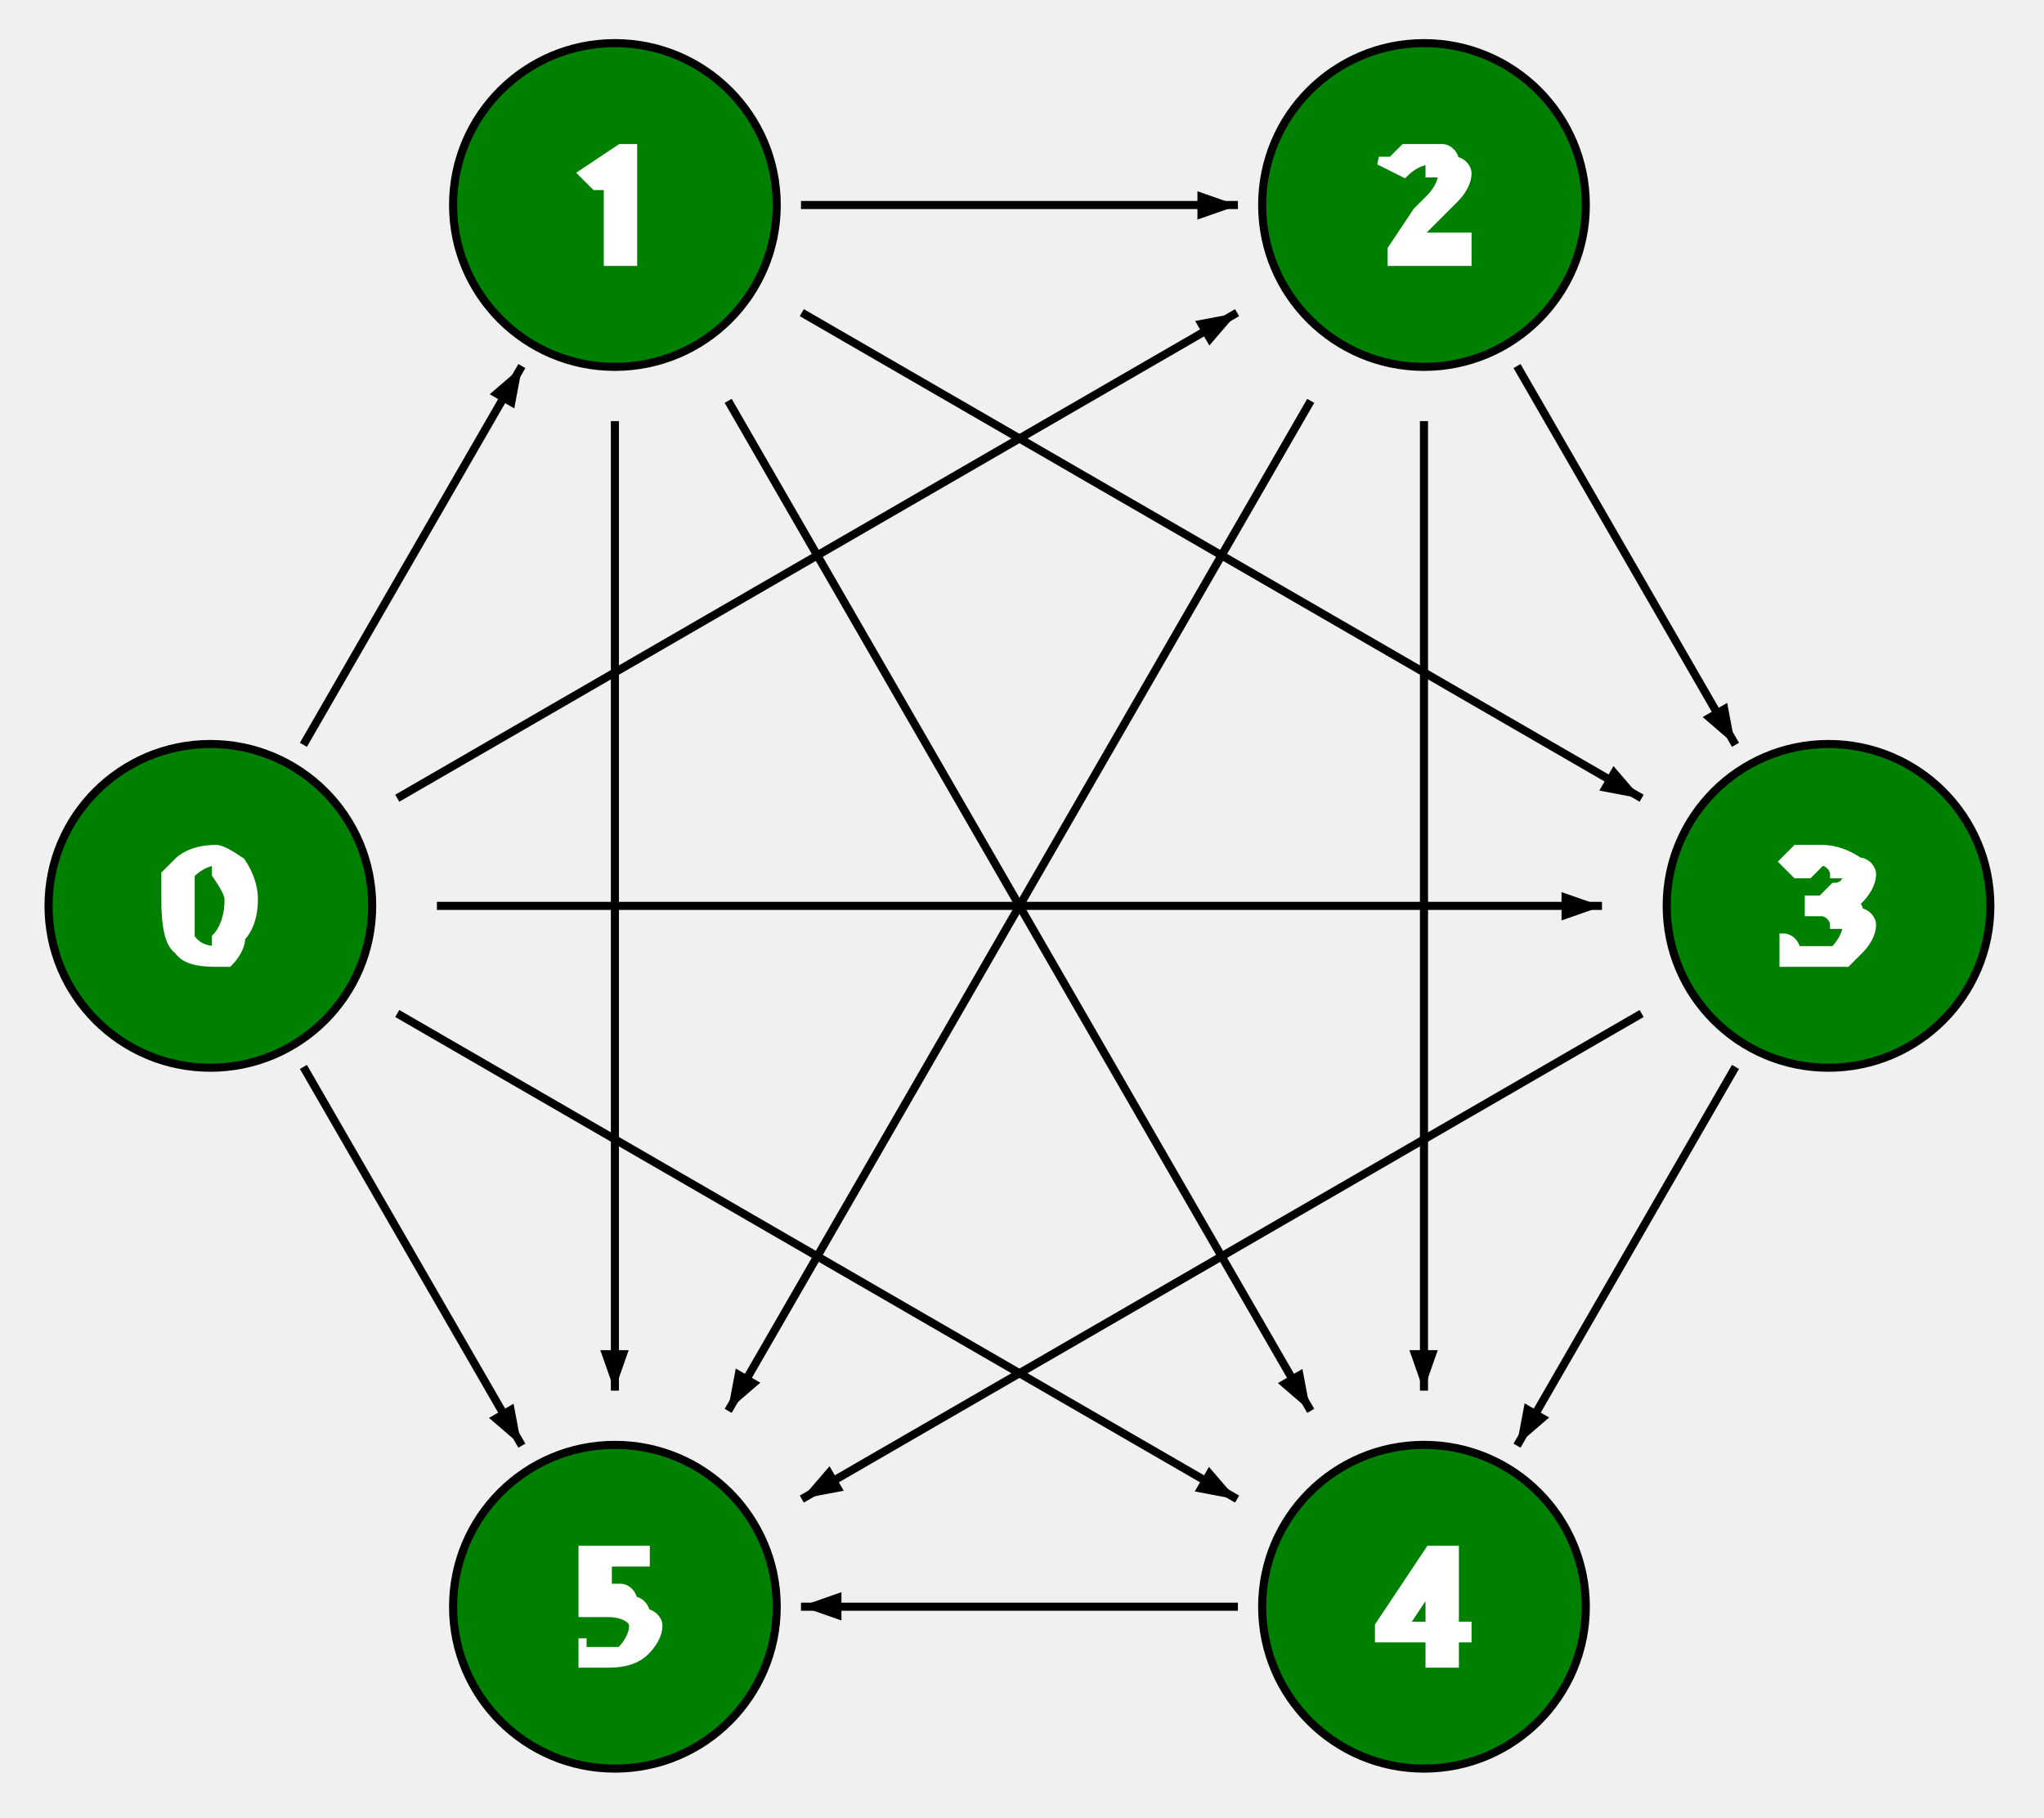
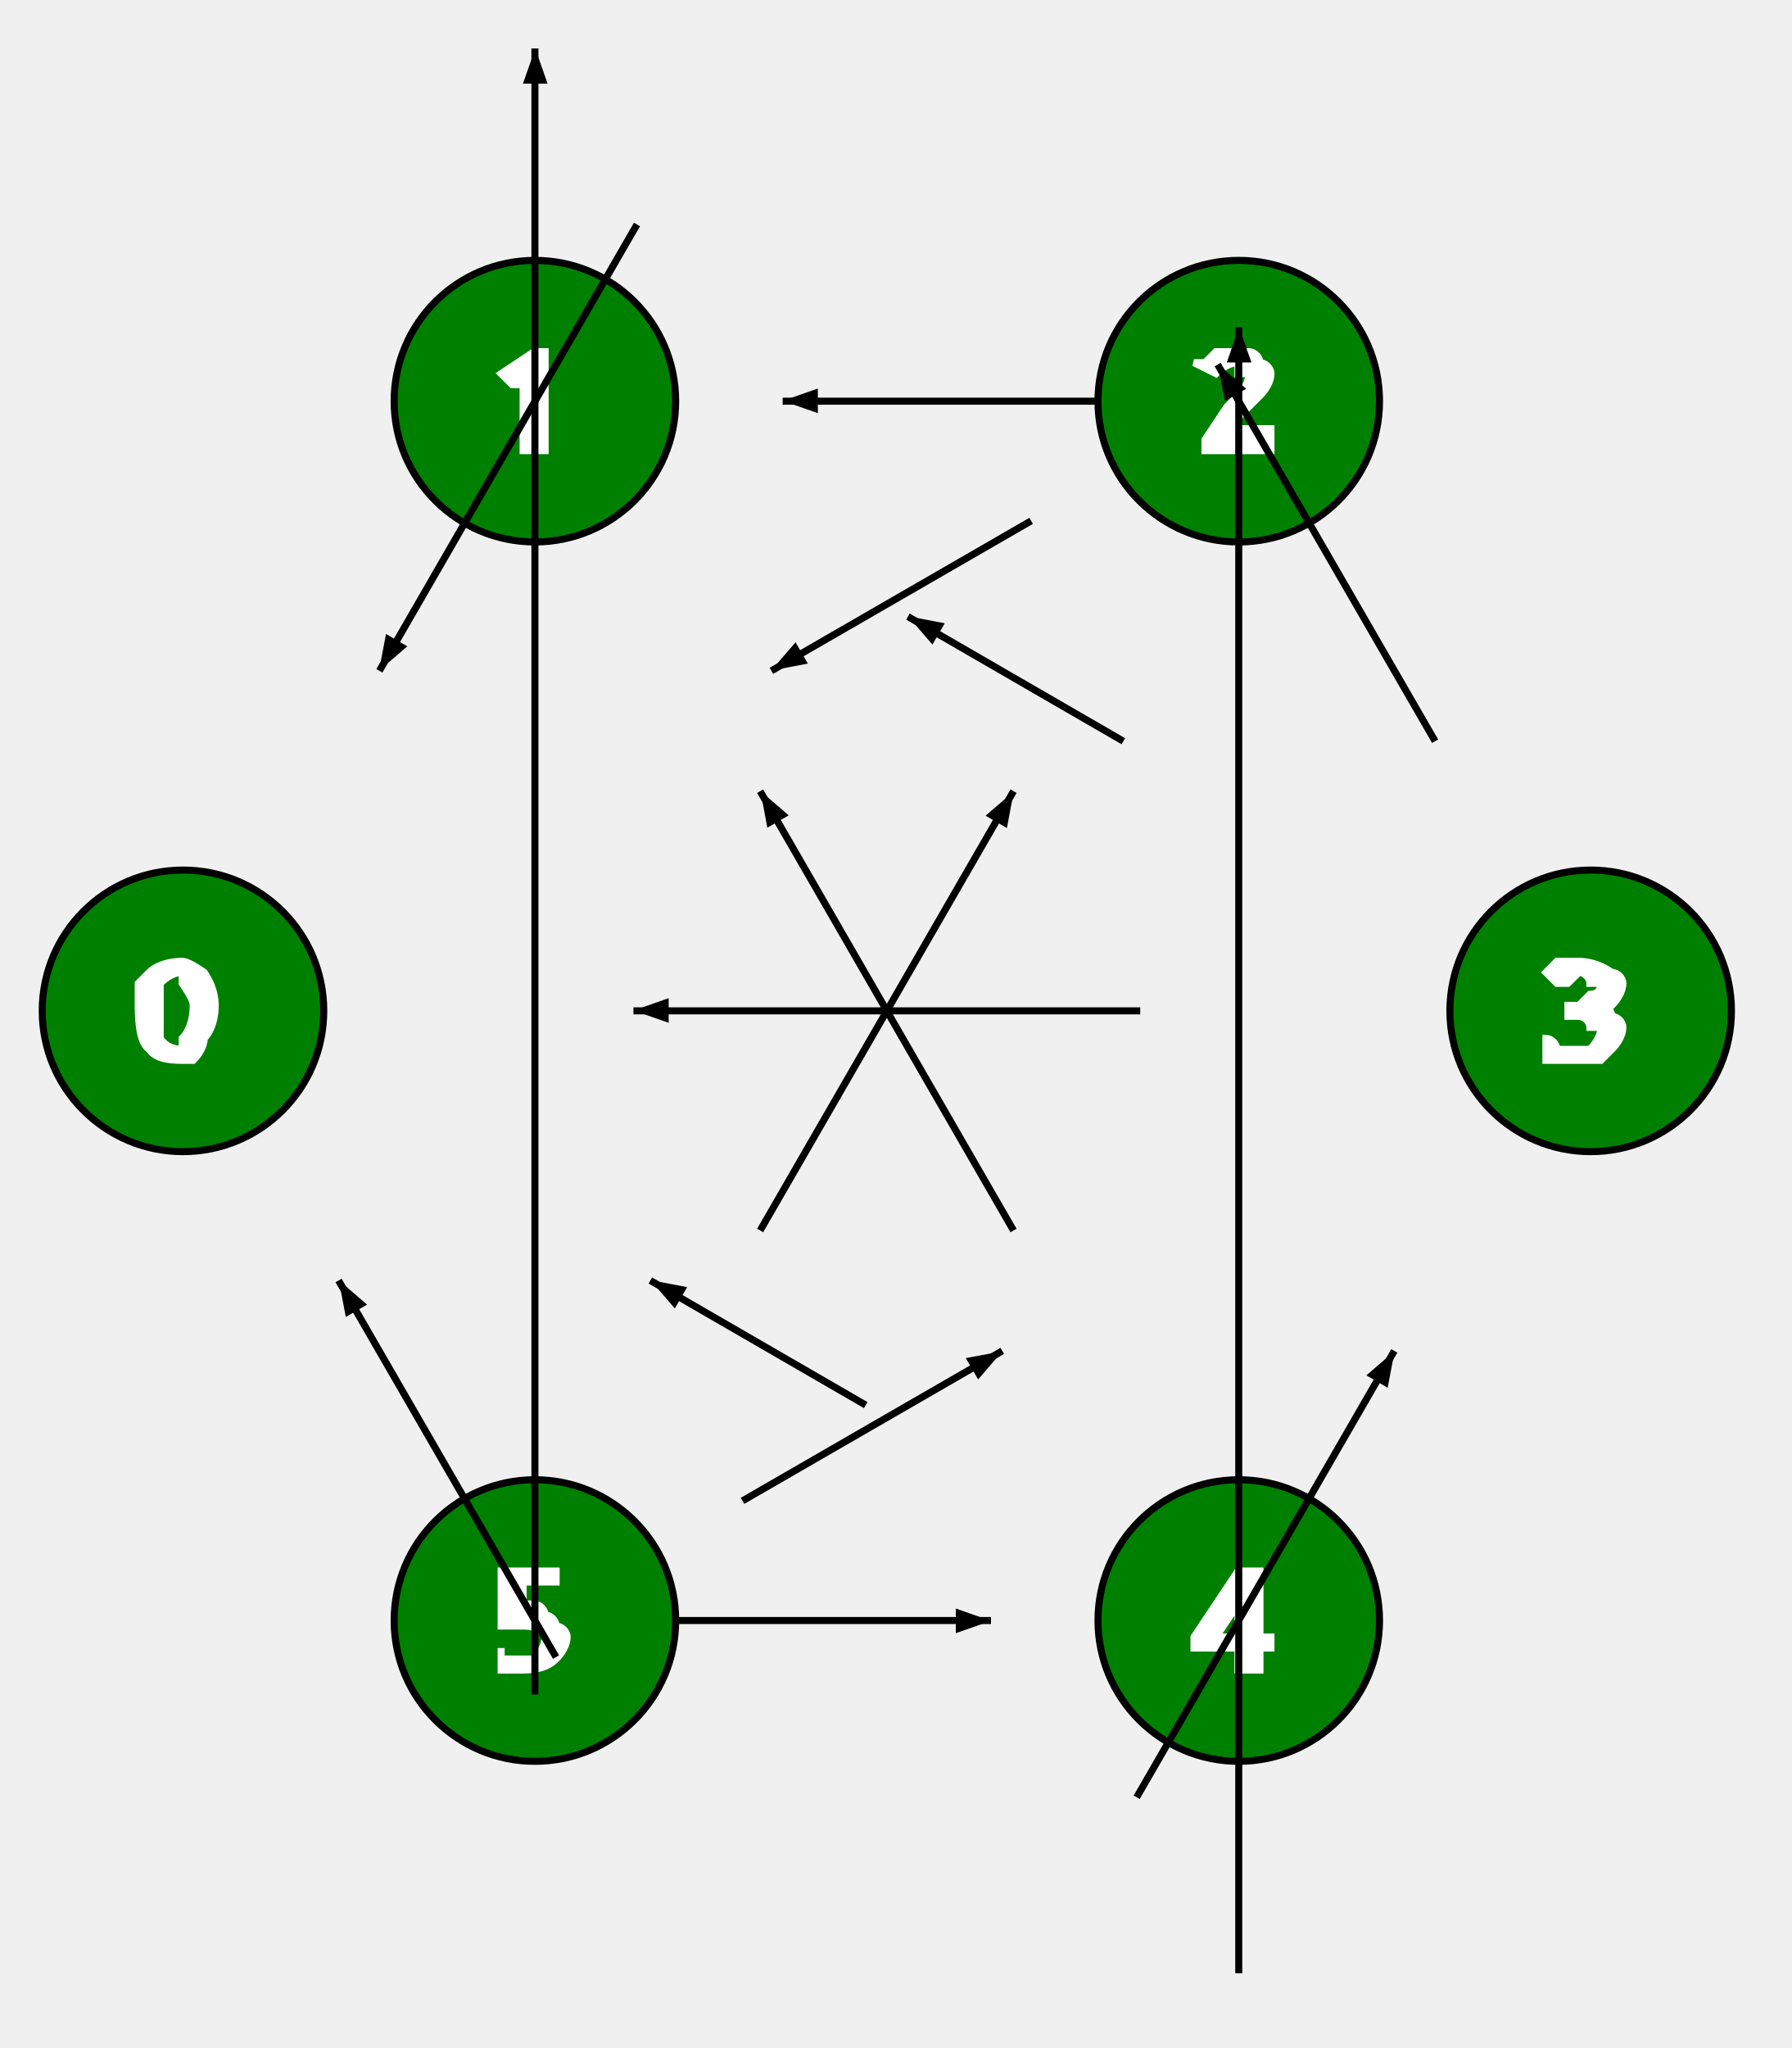
- <svg xmlns="http://www.w3.org/2000/svg" baseProfile="full" height="128" version="1.1" width="144">
+ <svg xmlns="http://www.w3.org/2000/svg" baseProfile="full" height="128" version="1.1" width="112">
  <defs>
    <marker id="arrow" markerHeight="3.5" markerWidth="5" orient="auto" refX="5.0" refY="1.7">
      <polygon points="0,0 5,1.75 0,3.5" />
    </marker>
  </defs>
-   <g style="fill:white; stroke: black; stroke-width: 0.01;" transform="scale(57.0) translate(1.26 1.119327)">
+   <g style="fill:white; stroke: black; stroke-width: 0.01;" transform="scale(44.0) translate(1.26 1.435866)">
    <g>
      <g>
        <g>
          <g>
            <g>
              <g>
                <g>
                  <g />
-                   <g transform="translate(-1 3.6739403974420604e-16)">
+                   <g transform="matrix(1.0, 0.0, 0.0, 1.0, -1, 3.6739403974420604e-16)">
                    <g>
-                       <g style="fill: #008000;" transform="scale(1)">
-                         <circle cx="0" cy="0" r="0.2" />
+                       <g style="fill: #008000;" transform="matrix(1.0, 0.0, 0.0, 1.0, 0.0, 0.0)">
+                         <circle cx="0.0" cy="0.0" r="0.2" />
                      </g>
-                       <g style="fill: #ffffff;stroke: #ffffff;" transform="scale(1)">
-                         <text style="text-align:center; dominant-baseline:middle;&#10;                      font-family:sans-serif; font-weight: bold;&#10;                      font-size:0.2px" transform="translate(-0.05561523, 0)">0</text>
+                       <g style="fill: #ffffff;stroke: #ffffff;" transform="matrix(1.0, 0.0, 0.0, 1.0, 0.0, 0.0)">
+                         <text style="text-align:center; dominant-baseline:middle;&#10;                      font-family:sans-serif; font-weight: bold;&#10;                      font-size:0.2px" transform="translate(-0.06362305, 0)">0</text>
                      </g>
                    </g>
                  </g>
                </g>
-                 <g transform="translate(-0.5 -0.8660254)">
+                 <g transform="matrix(1.0, 0.0, 0.0, 1.0, -0.5, -0.8660254)">
                  <g>
-                     <g style="fill: #008000;" transform="scale(1)">
-                       <circle cx="0" cy="0" r="0.2" />
+                     <g style="fill: #008000;" transform="matrix(1.0, 0.0, 0.0, 1.0, 0.0, 0.0)">
+                       <circle cx="0.0" cy="0.0" r="0.2" />
                    </g>
-                     <g style="fill: #ffffff;stroke: #ffffff;" transform="scale(1)">
-                       <text style="text-align:center; dominant-baseline:middle;&#10;                      font-family:sans-serif; font-weight: bold;&#10;                      font-size:0.2px" transform="translate(-0.05561523, 0)">1</text>
+                     <g style="fill: #ffffff;stroke: #ffffff;" transform="matrix(1.0, 0.0, 0.0, 1.0, 0.0, 0.0)">
+                       <text style="text-align:center; dominant-baseline:middle;&#10;                      font-family:sans-serif; font-weight: bold;&#10;                      font-size:0.2px" transform="translate(-0.06362305, 0)">1</text>
                    </g>
                  </g>
                </g>
              </g>
-               <g transform="translate(0.5 -0.8660254)">
+               <g transform="matrix(1.0, 0.0, 0.0, 1.0, 0.5, -0.8660254)">
                <g>
-                   <g style="fill: #008000;" transform="scale(1)">
-                     <circle cx="0" cy="0" r="0.2" />
+                   <g style="fill: #008000;" transform="matrix(1.0, 0.0, 0.0, 1.0, 0.0, 0.0)">
+                     <circle cx="0.0" cy="0.0" r="0.2" />
                  </g>
-                   <g style="fill: #ffffff;stroke: #ffffff;" transform="scale(1)">
-                     <text style="text-align:center; dominant-baseline:middle;&#10;                      font-family:sans-serif; font-weight: bold;&#10;                      font-size:0.2px" transform="translate(-0.05561523, 0)">2</text>
+                   <g style="fill: #ffffff;stroke: #ffffff;" transform="matrix(1.0, 0.0, 0.0, 1.0, 0.0, 0.0)">
+                     <text style="text-align:center; dominant-baseline:middle;&#10;                      font-family:sans-serif; font-weight: bold;&#10;                      font-size:0.2px" transform="translate(-0.06362305, 0)">2</text>
                  </g>
                </g>
              </g>
            </g>
-             <g transform="translate(1 -4.898587196589414e-16)">
+             <g transform="matrix(1.0, 0.0, 0.0, 1.0, 1, -4.898587196589414e-16)">
              <g>
-                 <g style="fill: #008000;" transform="scale(1)">
-                   <circle cx="0" cy="0" r="0.2" />
+                 <g style="fill: #008000;" transform="matrix(1.0, 0.0, 0.0, 1.0, 0.0, 0.0)">
+                   <circle cx="0.0" cy="0.0" r="0.2" />
                </g>
-                 <g style="fill: #ffffff;stroke: #ffffff;" transform="scale(1)">
-                   <text style="text-align:center; dominant-baseline:middle;&#10;                      font-family:sans-serif; font-weight: bold;&#10;                      font-size:0.2px" transform="translate(-0.05561523, 0)">3</text>
+                 <g style="fill: #ffffff;stroke: #ffffff;" transform="matrix(1.0, 0.0, 0.0, 1.0, 0.0, 0.0)">
+                   <text style="text-align:center; dominant-baseline:middle;&#10;                      font-family:sans-serif; font-weight: bold;&#10;                      font-size:0.2px" transform="translate(-0.06362305, 0)">3</text>
                </g>
              </g>
            </g>
          </g>
-           <g transform="translate(0.5 0.8660254)">
+           <g transform="matrix(1.0, 0.0, 0.0, 1.0, 0.5, 0.8660254)">
            <g>
-               <g style="fill: #008000;" transform="scale(1)">
-                 <circle cx="0" cy="0" r="0.2" />
+               <g style="fill: #008000;" transform="matrix(1.0, 0.0, 0.0, 1.0, 0.0, 0.0)">
+                 <circle cx="0.0" cy="0.0" r="0.2" />
              </g>
-               <g style="fill: #ffffff;stroke: #ffffff;" transform="scale(1)">
-                 <text style="text-align:center; dominant-baseline:middle;&#10;                      font-family:sans-serif; font-weight: bold;&#10;                      font-size:0.2px" transform="translate(-0.05561523, 0)">4</text>
+               <g style="fill: #ffffff;stroke: #ffffff;" transform="matrix(1.0, 0.0, 0.0, 1.0, 0.0, 0.0)">
+                 <text style="text-align:center; dominant-baseline:middle;&#10;                      font-family:sans-serif; font-weight: bold;&#10;                      font-size:0.2px" transform="translate(-0.06362305, 0)">4</text>
              </g>
            </g>
          </g>
        </g>
-         <g transform="translate(-0.5 0.8660254)">
+         <g transform="matrix(1.0, 0.0, 0.0, 1.0, -0.5, 0.8660254)">
          <g>
-             <g style="fill: #008000;" transform="scale(1)">
-               <circle cx="0" cy="0" r="0.2" />
+             <g style="fill: #008000;" transform="matrix(1.0, 0.0, 0.0, 1.0, 0.0, 0.0)">
+               <circle cx="0.0" cy="0.0" r="0.2" />
            </g>
-             <g style="fill: #ffffff;stroke: #ffffff;" transform="scale(1)">
-               <text style="text-align:center; dominant-baseline:middle;&#10;                      font-family:sans-serif; font-weight: bold;&#10;                      font-size:0.2px" transform="translate(-0.05561523, 0)">5</text>
+             <g style="fill: #ffffff;stroke: #ffffff;" transform="matrix(1.0, 0.0, 0.0, 1.0, 0.0, 0.0)">
+               <text style="text-align:center; dominant-baseline:middle;&#10;                      font-family:sans-serif; font-weight: bold;&#10;                      font-size:0.2px" transform="translate(-0.06362305, 0)">5</text>
            </g>
          </g>
        </g>
      </g>
      <g>
        <g>
          <g>
            <g>
              <g>
                <g>
                  <g>
                    <g>
                      <g>
                        <g>
                          <g>
                            <g>
                              <g>
                                <g>
                                  <g>
                                    <g />
-                                     <g style=";" transform="scale(1)">
-                                       <polyline marker-end="url(#arrow)" points="-0.885,-0.199 -0.615,-0.667" />
+                                     <g style=";" transform="matrix(1.0, 0.0, 0.0, 1.0, 0.0, 0.0)">
+                                       <polyline marker-end="url(#arrow)" points="-0.355,-1.117 -0.721,-0.483" />
                                    </g>
                                  </g>
-                                   <g style=";" transform="scale(1)">
-                                     <polyline marker-end="url(#arrow)" points="-0.769,-0.133 0.269,-0.733" />
+                                   <g style=";" transform="matrix(1.0, 0.0, 0.0, 1.0, 0.0, 0.0)">
+                                     <polyline marker-end="url(#arrow)" points="0.205,-0.696 -0.164,-0.483" />
                                  </g>
                                </g>
-                                 <g style=";" transform="scale(1)">
-                                   <polyline marker-end="url(#arrow)" points="-0.72,2.403632848313464e-16 0.72,-3.7914116290949096e-16" />
+                                 <g style=";" transform="matrix(1.0, 0.0, 0.0, 1.0, 0.0, 0.0)">
+                                   <polyline marker-end="url(#arrow)" points="0.36,-2.242650509742816e-16 -0.36,8.548717289613706e-17" />
                                </g>
                              </g>
-                               <g style=";" transform="scale(1)">
-                                 <polyline marker-end="url(#arrow)" points="-0.769,0.133 0.269,0.733" />
+                               <g style=";" transform="matrix(1.0, 0.0, 0.0, 1.0, 0.0, 0.0)">
+                                 <polyline marker-end="url(#arrow)" points="-0.03,0.56 -0.336,0.383" />
                              </g>
                            </g>
-                             <g style=";" transform="scale(1)">
-                               <polyline marker-end="url(#arrow)" points="-0.885,0.199 -0.615,0.667" />
+                             <g style=";" transform="matrix(1.0, 0.0, 0.0, 1.0, 0.0, 0.0)">
+                               <polyline marker-end="url(#arrow)" points="-0.47,0.918 -0.779,0.383" />
                            </g>
                          </g>
-                           <g style=";" transform="scale(1)">
-                             <polyline marker-end="url(#arrow)" points="-0.27,-0.866 0.27,-0.866" />
+                           <g style=";" transform="matrix(1.0, 0.0, 0.0, 1.0, 0.0, 0.0)">
+                             <polyline marker-end="url(#arrow)" points="0.301,-0.866 -0.148,-0.866" />
                          </g>
                        </g>
-                         <g style=";" transform="scale(1)">
-                           <polyline marker-end="url(#arrow)" points="-0.269,-0.733 0.769,-0.133" />
+                         <g style=";" transform="matrix(1.0, 0.0, 0.0, 1.0, 0.0, 0.0)">
+                           <polyline marker-end="url(#arrow)" points="0.336,-0.383 0.03,-0.56" />
                        </g>
                      </g>
-                       <g style=";" transform="scale(1)">
-                         <polyline marker-end="url(#arrow)" points="-0.36,-0.624 0.36,0.624" />
+                       <g style=";" transform="matrix(1.0, 0.0, 0.0, 1.0, 0.0, 0.0)">
+                         <polyline marker-end="url(#arrow)" points="0.18,0.312 -0.18,-0.312" />
                      </g>
                    </g>
-                     <g style=";" transform="scale(1)">
-                       <polyline marker-end="url(#arrow)" points="-0.5,-0.599 -0.5,0.599" />
+                     <g style=";" transform="matrix(1.0, 0.0, 0.0, 1.0, 0.0, 0.0)">
+                       <polyline marker-end="url(#arrow)" points="-0.5,0.971 -0.5,-1.367" />
                    </g>
                  </g>
-                   <g style=";" transform="scale(1)">
-                     <polyline marker-end="url(#arrow)" points="0.615,-0.667 0.885,-0.199" />
+                   <g style=";" transform="matrix(1.0, 0.0, 0.0, 1.0, 0.0, 0.0)">
+                     <polyline marker-end="url(#arrow)" points="0.779,-0.383 0.47,-0.918" />
                  </g>
                </g>
-                 <g style=";" transform="scale(1)">
-                   <polyline marker-end="url(#arrow)" points="0.5,-0.599 0.5,0.599" />
+                 <g style=";" transform="matrix(1.0, 0.0, 0.0, 1.0, 0.0, 0.0)">
+                   <polyline marker-end="url(#arrow)" points="0.5,1.367 0.5,-0.971" />
                </g>
              </g>
-               <g style=";" transform="scale(1)">
-                 <polyline marker-end="url(#arrow)" points="0.36,-0.624 -0.36,0.624" />
+               <g style=";" transform="matrix(1.0, 0.0, 0.0, 1.0, 0.0, 0.0)">
+                 <polyline marker-end="url(#arrow)" points="-0.18,0.312 0.18,-0.312" />
              </g>
            </g>
-             <g style=";" transform="scale(1)">
-               <polyline marker-end="url(#arrow)" points="0.885,0.199 0.615,0.667" />
+             <g style=";" transform="matrix(1.0, 0.0, 0.0, 1.0, 0.0, 0.0)">
+               <polyline marker-end="url(#arrow)" points="0.355,1.117 0.721,0.483" />
            </g>
          </g>
-           <g style=";" transform="scale(1)">
-             <polyline marker-end="url(#arrow)" points="0.769,0.133 -0.269,0.733" />
+           <g style=";" transform="matrix(1.0, 0.0, 0.0, 1.0, 0.0, 0.0)">
+             <polyline marker-end="url(#arrow)" points="-0.205,0.696 0.164,0.483" />
          </g>
        </g>
-         <g style=";" transform="scale(1)">
-           <polyline marker-end="url(#arrow)" points="0.27,0.866 -0.27,0.866" />
+         <g style=";" transform="matrix(1.0, 0.0, 0.0, 1.0, 0.0, 0.0)">
+           <polyline marker-end="url(#arrow)" points="-0.301,0.866 0.148,0.866" />
        </g>
      </g>
    </g>
  </g>
</svg>
